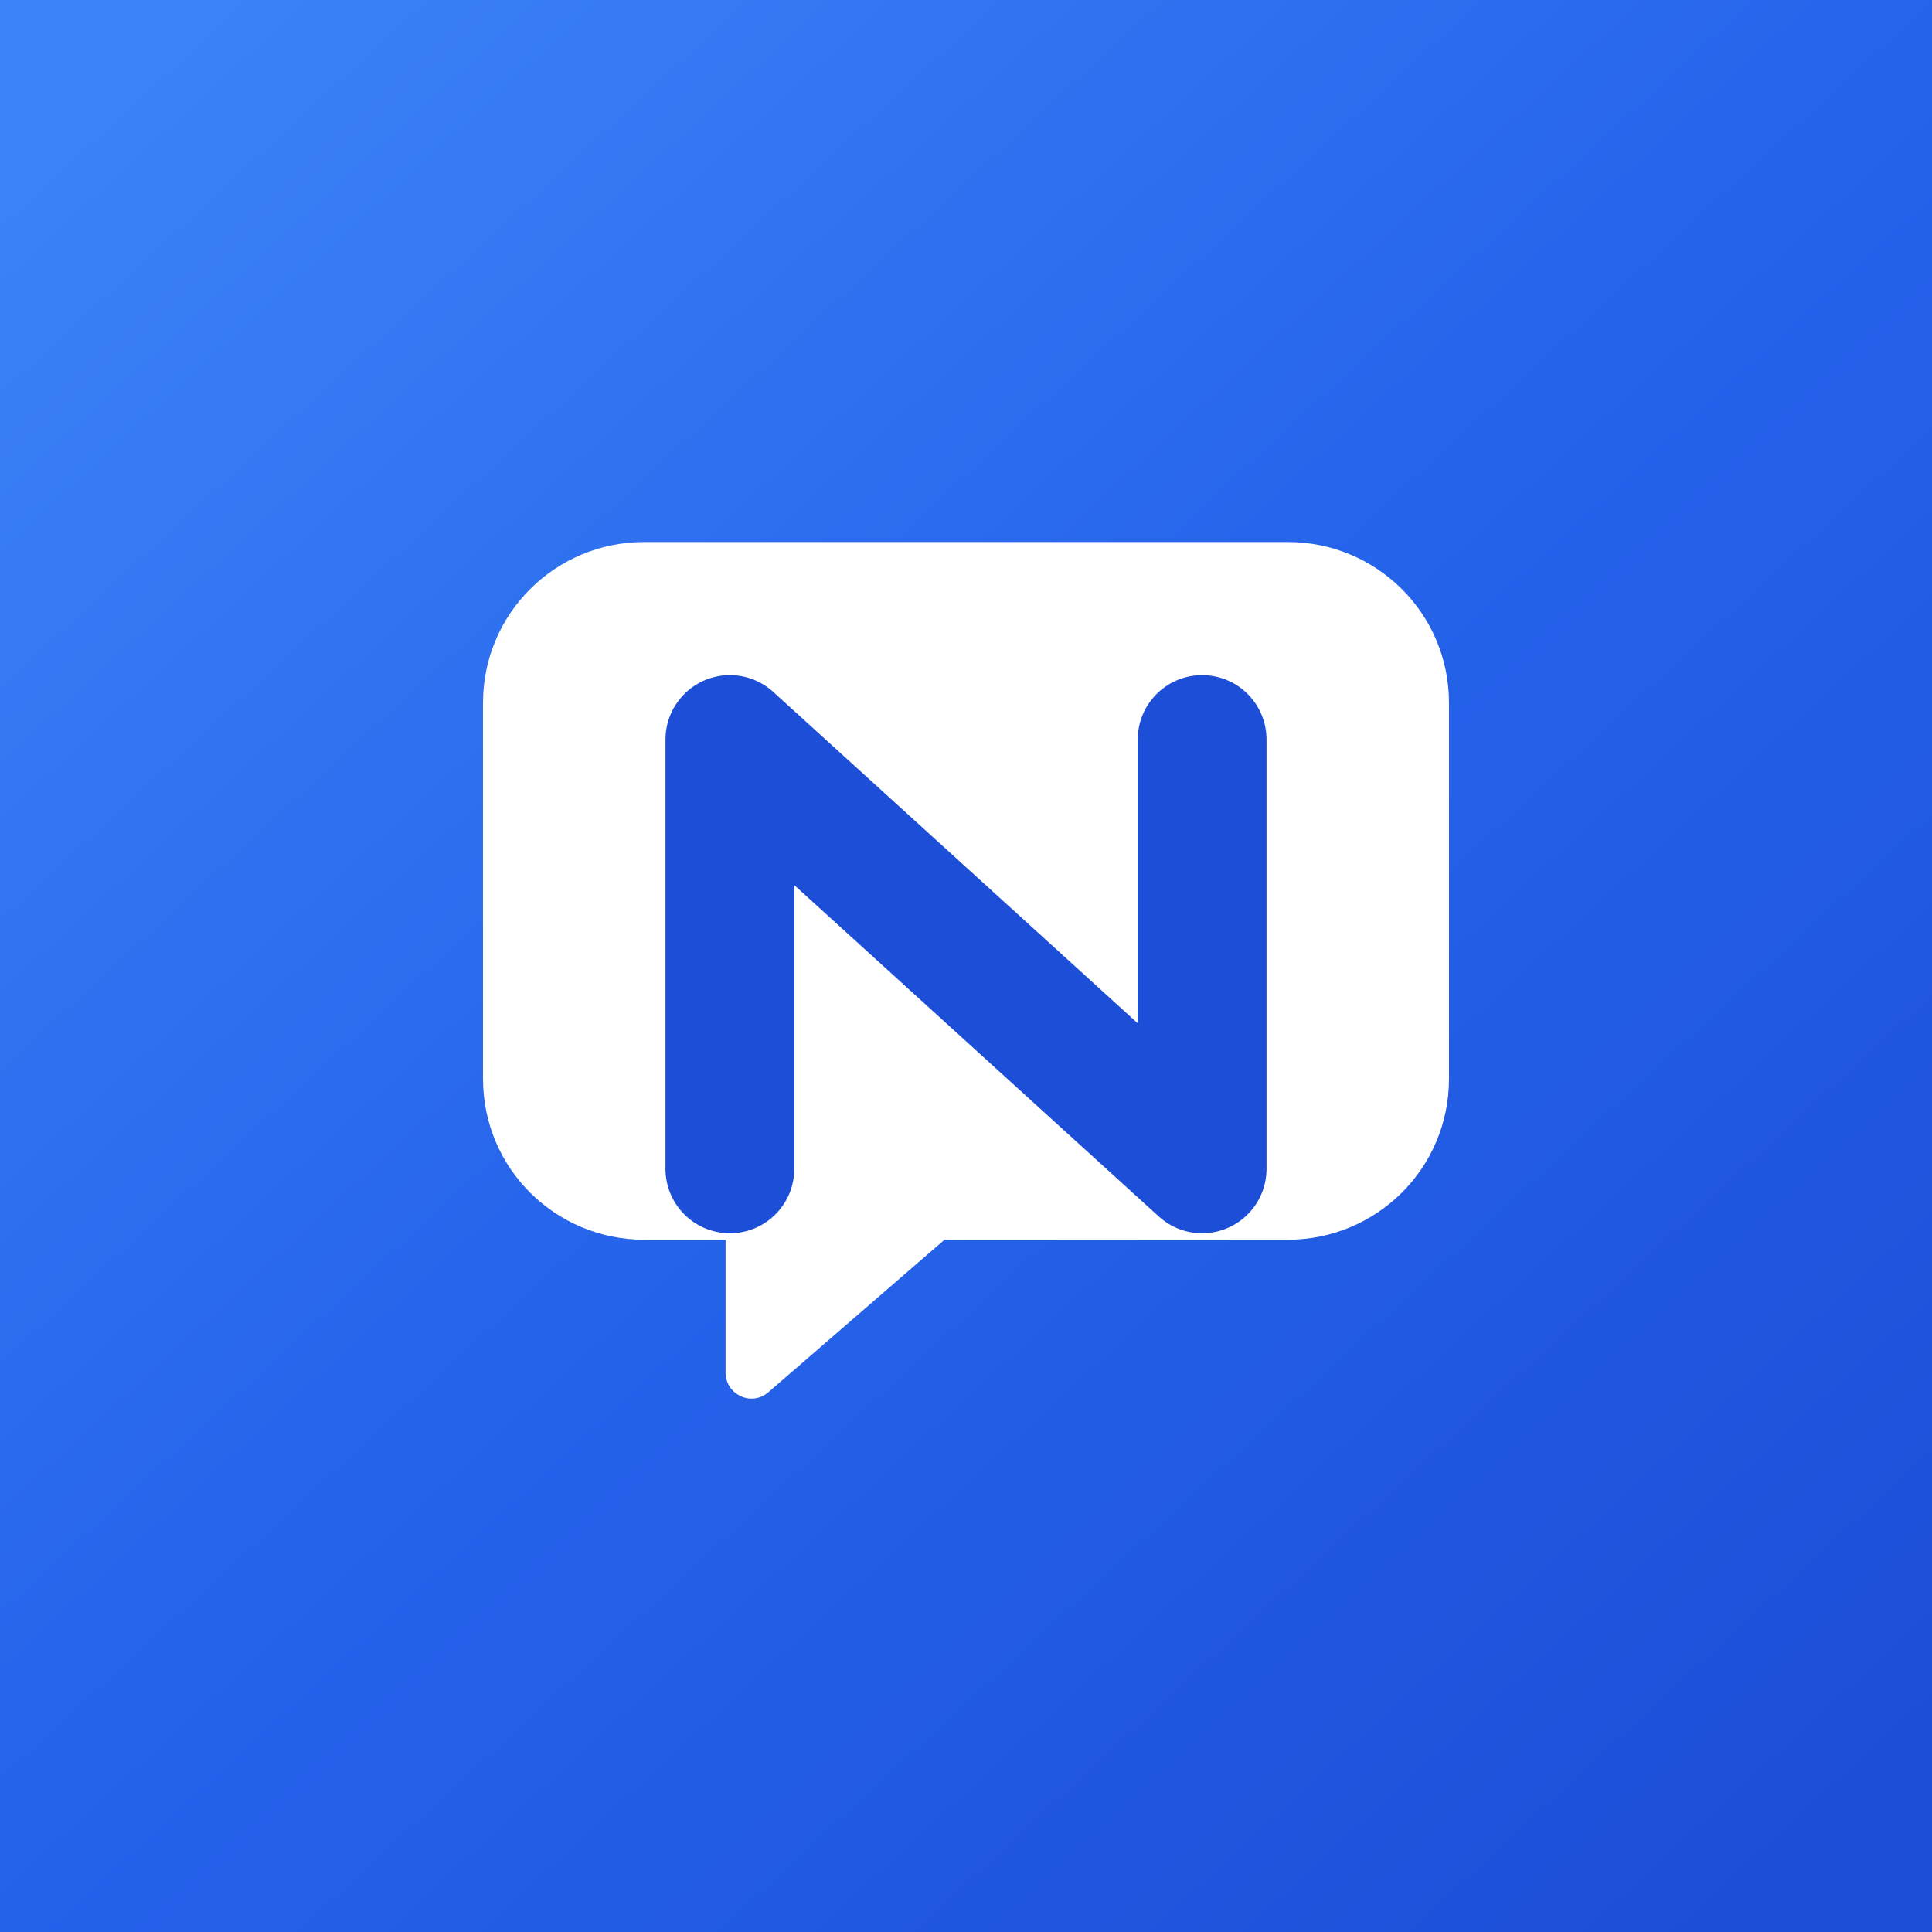
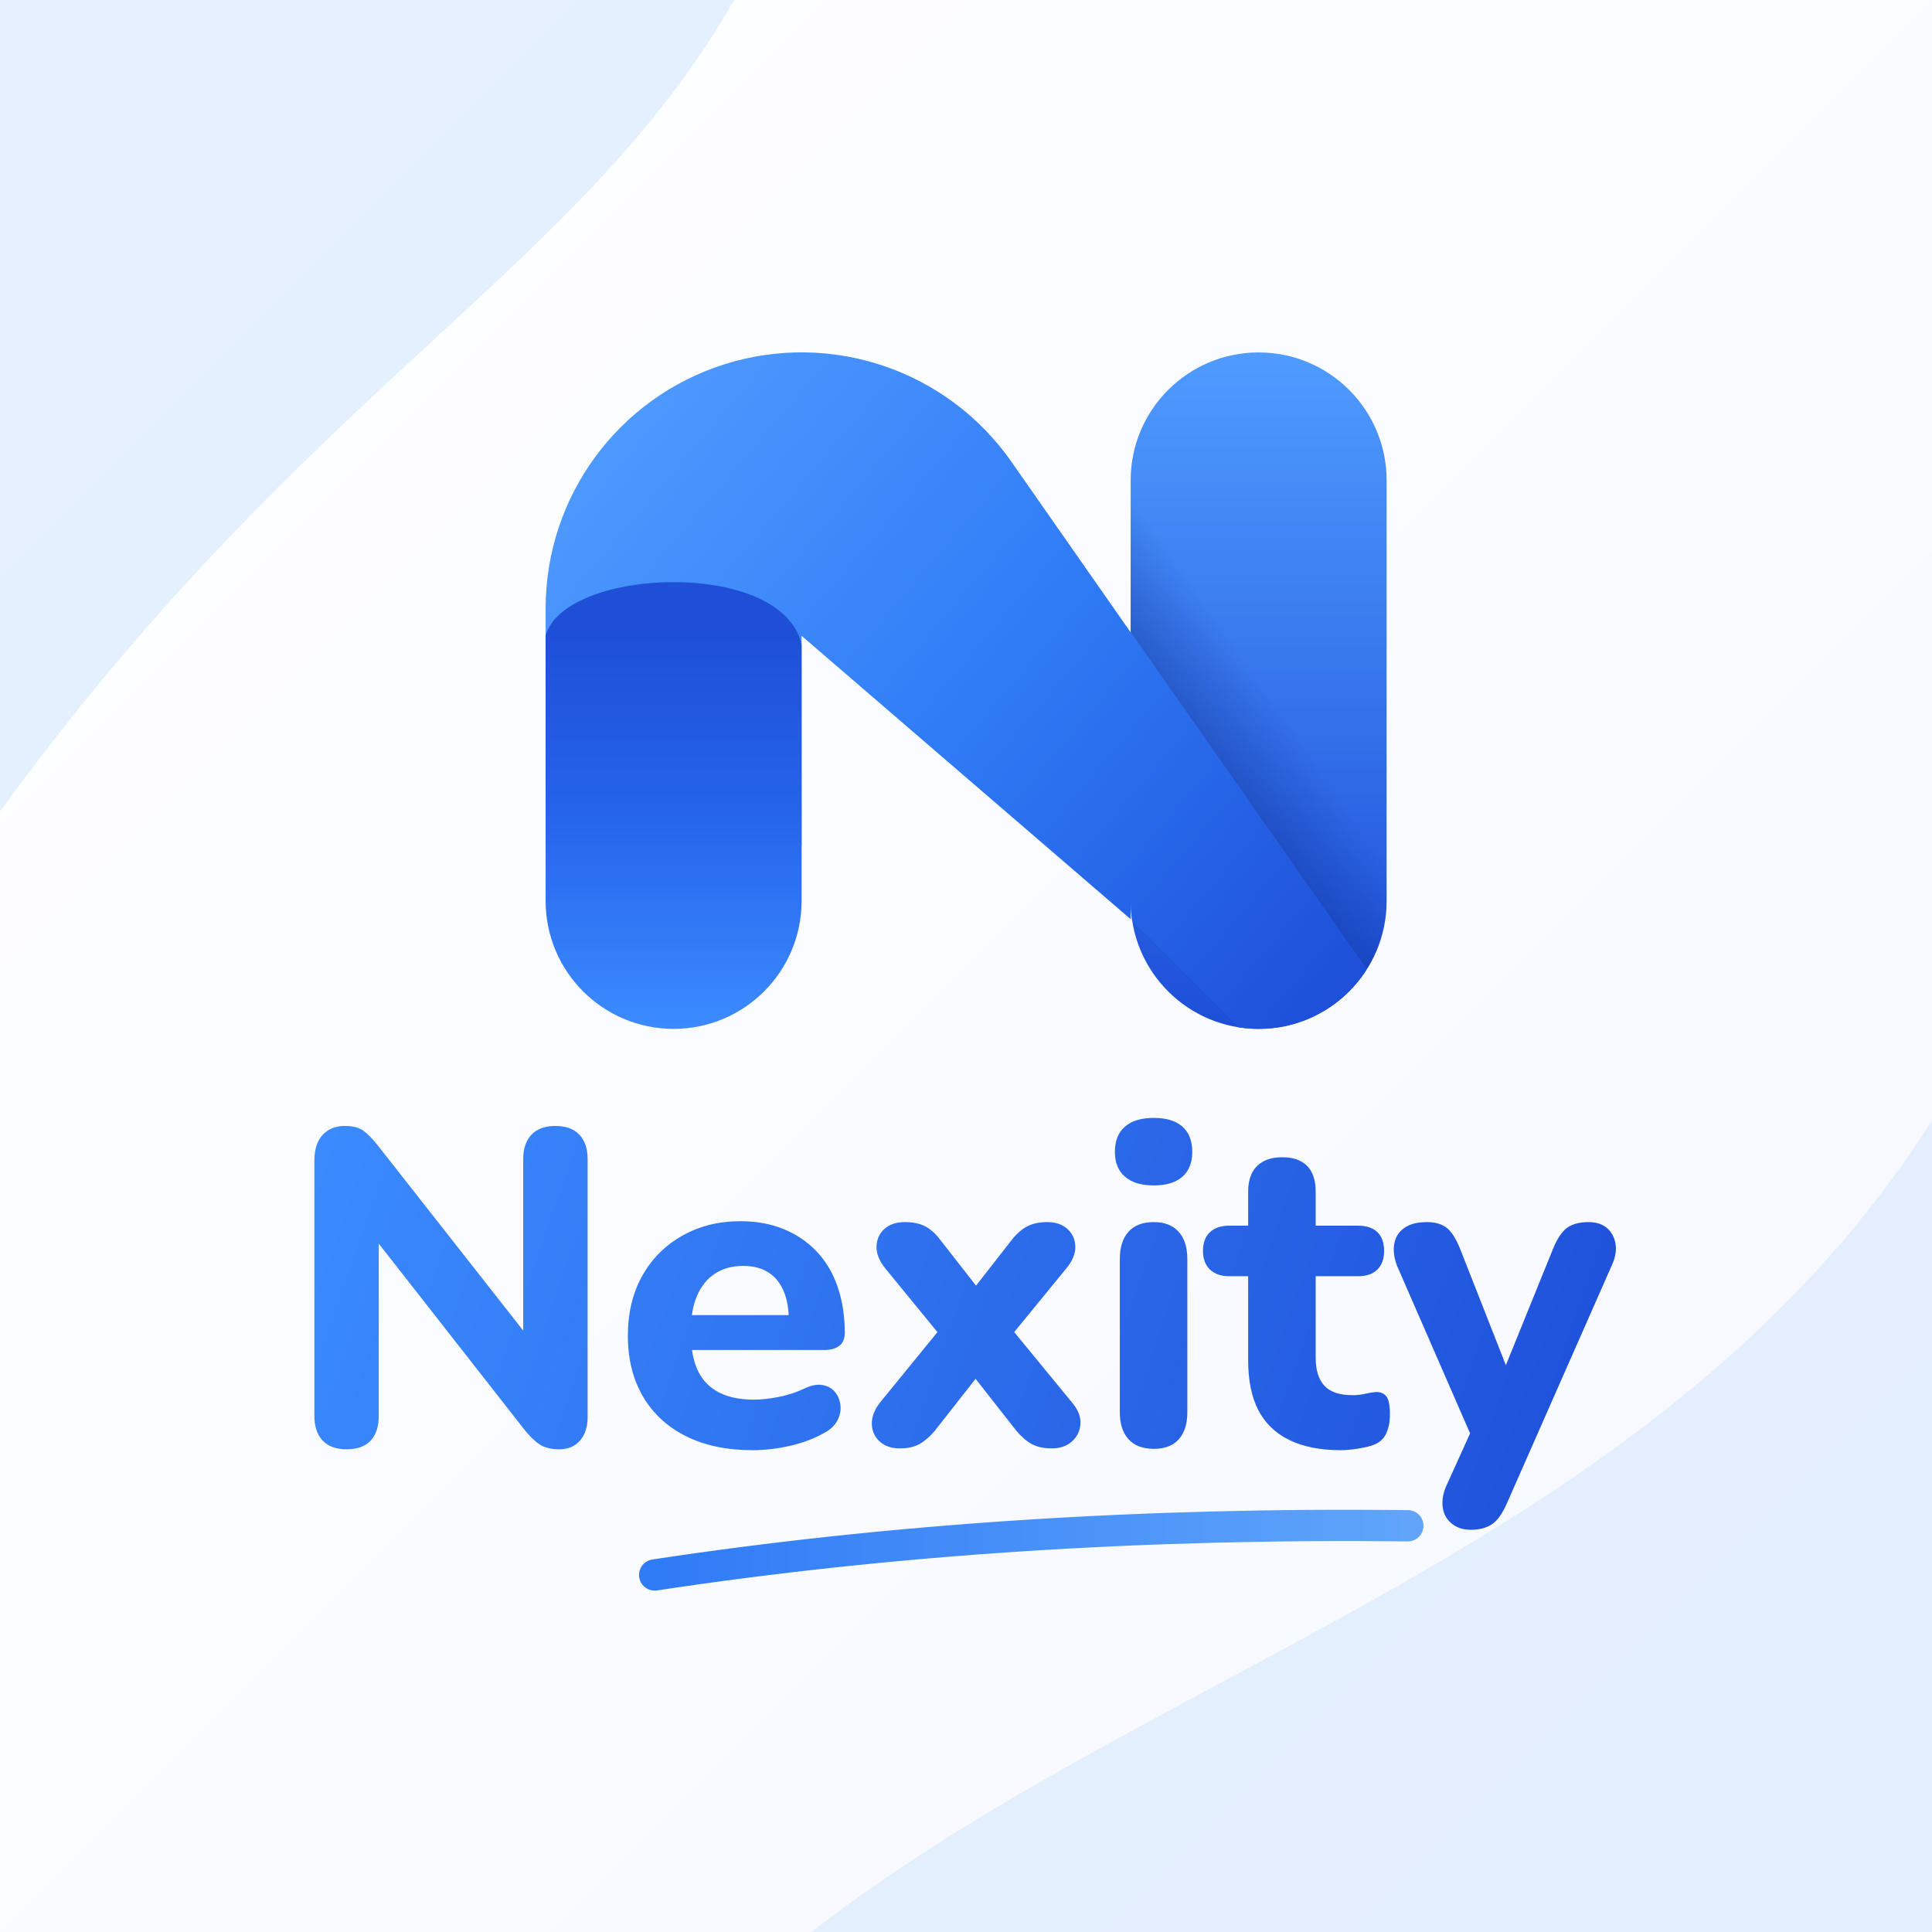
<svg xmlns="http://www.w3.org/2000/svg" viewBox="0 0 1080 1080" fill="none">
  <defs>
-     <linearGradient id="bg" x1="80" y1="40" x2="1000" y2="1040" gradientUnits="userSpaceOnUse">
-       <stop stop-color="#3B82F6" />
-       <stop offset="0.5" stop-color="#2563EB" />
+     <linearGradient id="q-tile" x1="0" y1="0" x2="1080" y2="1080" gradientUnits="userSpaceOnUse">
+       <stop stop-color="#FFFFFF" />
+       <stop offset="1" stop-color="#F5F8FF" />
+     </linearGradient>
+     <clipPath id="q-clip">
+       <rect width="1080" height="1080" rx="0" />
+     </clipPath>
+   </defs>
+   <g clip-path="url(#q-clip)">
+     <rect width="1080" height="1080" fill="url(#q-tile)" />
+     <path d="M0 0 H410.4 C324 151.2 172.8 216 0 453.6 Z" fill="#DBEAFE" opacity="0.7" />
+     <path d="M1080 1080 H453.6 C648 928.8 928.8 864 1080 626.4 Z" fill="#DBEAFE" opacity="0.7" />
+   </g>
+   <defs>
+     <linearGradient id="q-band" x1="16" y1="24" x2="96" y2="92" gradientUnits="userSpaceOnUse">
+       <stop stop-color="#4F9BFF" />
+       <stop offset="0.5" stop-color="#2F7BF6" />
      <stop offset="1" stop-color="#1D4ED8" />
    </linearGradient>
+     <linearGradient id="q-left" x1="24" y1="48" x2="24" y2="92" gradientUnits="userSpaceOnUse">
+       <stop stop-color="#1E4FD6" />
+       <stop offset="0.45" stop-color="#2563EB" />
+       <stop offset="1" stop-color="#3B8BFF" />
+     </linearGradient>
+     <linearGradient id="q-right" x1="88" y1="18" x2="88" y2="92" gradientUnits="userSpaceOnUse">
+       <stop stop-color="#4F9BFF" />
+       <stop offset="1" stop-color="#1D4ED8" />
+     </linearGradient>
+     <linearGradient id="q-shade" x1="88" y1="68.6" x2="95" y2="63.7" gradientUnits="userSpaceOnUse">
+       <stop stop-color="#0B2A8F" stop-opacity="0.35" />
+       <stop offset="1" stop-color="#0B2A8F" stop-opacity="0" />
+     </linearGradient>
+     <clipPath id="q-bclip">
+       <rect x="0" y="0" width="74" height="120" />
+       <path d="M74 32 a14 14 0 0 1 28 0 V78 a14 14 0 0 1 -28 0 Z" />
+     </clipPath>
+     <clipPath id="q-rclip">
+       <path d="M74 32 a14 14 0 0 1 28 0 V78 a14 14 0 0 1 -28 0 Z" />
+     </clipPath>
+     <linearGradient id="q-wm" x1="7.1" y1="-70.5" x2="298.13" y2="30" gradientUnits="userSpaceOnUse">
+       <stop stop-color="#3B8BFF" />
+       <stop offset="1" stop-color="#1D4ED8" />
+     </linearGradient>
+     <linearGradient id="q-sw" x1="0" y1="0" x2="1" y2="0">
+       <stop stop-color="#2F7BF6" />
+       <stop offset="1" stop-color="#60A5FA" />
+     </linearGradient>
  </defs>
-   <rect width="1080" height="1080" fill="url(#bg)" />
-   <g transform="translate(156 183) scale(12)">
-     <path d="M9.5 17.5c0-4.2 3.4-7.5 7.5-7.5h30c4.1 0 7.5 3.3 7.5 7.5V35c0 4.2-3.4 7.5-7.5 7.5H31l-8.2 7.1c-.8.7-2 .1-2-.9v-6.2h-3.8c-4.1 0-7.5-3.3-7.5-7.5V17.5z" fill="#FFFFFF" />
-     <path d="M21 39.2V19.2L43 39.2V19.2" fill="none" stroke="#1D4ED8" stroke-width="6" stroke-linecap="round" stroke-linejoin="round" />
+   <g transform="translate(0 196.99)">
+     <g transform="translate(253.91 -91.96) scale(5.11)" class="nx-mark">
+       <path d="M74 32 a14 14 0 0 1 28 0 V78 a14 14 0 0 1 -28 0 Z" fill="url(#q-right)" />
+       <path d="M10 72 V46 A28 28 0 0 1 60.94 29.94 L112 103 L90 96 L74 80 L38 49 V72 Z" fill="url(#q-band)" clip-path="url(#q-bclip)" />
+       <path d="M74 18 H102 V88.6 L74 48.6 Z" fill="url(#q-shade)" clip-path="url(#q-rclip)" />
+       <path d="M10 49 C12 41.5 36 40.5 38 50 V78 a14 14 0 0 1 -28 0 Z" fill="url(#q-left)" />
+     </g>
+     <g transform="translate(157.98 610.92) scale(2.5)" class="nx-word">
+       <path d="M14.30 0.90L14.30 0.90Q10.80 0.90 8.95-1.05Q7.10-3 7.10-6.60L7.10-6.60L7.10-63.60Q7.10-67.40 8.95-69.40Q10.80-71.40 13.90-71.40L13.90-71.40Q16.60-71.40 18.05-70.35Q19.50-69.30 21.40-66.90L21.40-66.90L56.50-22.20L53.80-22.20L53.80-64Q53.80-67.50 55.65-69.45Q57.50-71.40 61-71.40L61-71.40Q64.50-71.40 66.35-69.45Q68.20-67.50 68.20-64L68.20-64L68.20-6.30Q68.20-3 66.50-1.05Q64.80 0.90 61.90 0.90L61.90 0.90Q59.10 0.90 57.45-0.20Q55.80-1.30 53.90-3.70L53.90-3.70L18.90-48.40L21.50-48.40L21.50-6.60Q21.50-3 19.70-1.05Q17.90 0.90 14.30 0.90Z" fill="url(#q-wm)" />
+       <path d="M105.10 1.10L105.10 1.10Q96.40 1.10 90.15-2.05Q83.90-5.20 80.55-10.95Q77.20-16.70 77.20-24.50L77.20-24.50Q77.20-32.10 80.40-37.85Q83.60-43.60 89.35-46.85Q95.10-50.10 102.40-50.10L102.40-50.10Q107.70-50.10 112-48.35Q116.30-46.60 119.40-43.35Q122.50-40.10 124.10-35.45Q125.70-30.80 125.70-25.10L125.70-25.10Q125.70-23.20 124.50-22.25Q123.30-21.30 121-21.30L121-21.30L89.60-21.30L89.60-29.10L114.80-29.10L113.20-27.70Q113.20-31.80 112-34.55Q110.80-37.30 108.55-38.70Q106.30-40.10 103-40.10L103-40.10Q99.30-40.10 96.70-38.40Q94.10-36.70 92.70-33.50Q91.30-30.30 91.30-25.80L91.30-25.80L91.30-25Q91.30-17.40 94.85-13.80Q98.40-10.20 105.40-10.20L105.40-10.20Q107.80-10.20 110.90-10.80Q114-11.40 116.70-12.70L116.70-12.70Q119-13.80 120.80-13.45Q122.60-13.10 123.60-11.80Q124.60-10.50 124.75-8.80Q124.90-7.10 124-5.45Q123.10-3.80 121-2.70L121-2.70Q117.60-0.80 113.35 0.15Q109.10 1.10 105.10 1.10Z" fill="url(#q-wm)" />
+       <path d="M138 0.70L138 0.70Q135.20 0.70 133.50-0.85Q131.80-2.40 131.75-4.80Q131.70-7.20 133.70-9.70L133.70-9.70L149.20-28.70L149.20-21.90L134.80-39.50Q132.70-42.10 132.80-44.50Q132.90-46.90 134.60-48.40Q136.30-49.90 139.10-49.90L139.10-49.90Q141.80-49.90 143.60-49Q145.40-48.10 147-46L147-46L157.70-32.30L152.40-32.30L163.10-46Q164.80-48.10 166.60-49Q168.40-49.90 171-49.90L171-49.90Q173.80-49.90 175.50-48.35Q177.20-46.80 177.25-44.40Q177.30-42 175.20-39.50L175.20-39.50L160.80-21.90L160.80-28.70L176.40-9.70Q178.50-7.30 178.40-4.90Q178.30-2.50 176.55-0.90Q174.80 0.70 172 0.70L172 0.70Q169.30 0.70 167.55-0.25Q165.80-1.20 164.10-3.20L164.10-3.20L152.40-18.10L157.50-18.10L145.80-3.20Q144.20-1.30 142.45-0.30Q140.70 0.70 138 0.70Z" fill="url(#q-wm)" />
+       <path d="M194.80 0.80L194.80 0.80Q191.10 0.80 189.15-1.35Q187.20-3.50 187.20-7.40L187.20-7.40L187.20-41.60Q187.20-45.60 189.15-47.75Q191.10-49.90 194.80-49.90L194.80-49.90Q198.40-49.90 200.35-47.75Q202.30-45.60 202.30-41.60L202.30-41.60L202.30-7.40Q202.30-3.50 200.40-1.35Q198.50 0.80 194.80 0.80ZM194.80-58.10L194.80-58.10Q190.60-58.10 188.35-60.05Q186.10-62 186.10-65.60L186.10-65.60Q186.10-69.30 188.35-71.25Q190.60-73.20 194.80-73.20L194.80-73.20Q199-73.20 201.20-71.25Q203.40-69.30 203.40-65.60L203.40-65.60Q203.40-62 201.20-60.05Q199-58.10 194.80-58.10Z" fill="url(#q-wm)" />
+       <path d="M236.60 1.10L236.60 1.10Q229.70 1.10 225.05-1.20Q220.40-3.50 218.15-7.90Q215.90-12.30 215.90-19L215.90-19L215.90-37.80L211.70-37.80Q208.90-37.80 207.35-39.30Q205.80-40.80 205.80-43.40L205.80-43.40Q205.80-46.20 207.35-47.65Q208.90-49.10 211.70-49.10L211.70-49.10L215.90-49.10L215.90-56.70Q215.90-60.50 217.90-62.45Q219.90-64.40 223.50-64.40L223.50-64.40Q227.20-64.40 229.10-62.45Q231.00-60.50 231.00-56.70L231.00-56.70L231.00-49.10L240.50-49.10Q243.30-49.10 244.80-47.65Q246.30-46.20 246.30-43.40L246.30-43.40Q246.30-40.80 244.80-39.30Q243.30-37.80 240.50-37.80L240.50-37.80L231.00-37.80L231.00-19.60Q231.00-15.40 232.95-13.30Q234.90-11.20 239.20-11.20L239.20-11.20Q240.70-11.20 242.00-11.50Q243.30-11.80 244.40-11.90L244.40-11.90Q245.80-12 246.70-11.05Q247.60-10.10 247.60-6.90L247.60-6.90Q247.60-4.50 246.80-2.70Q246.00-0.90 244.00-0.10L244.00-0.10Q242.70 0.40 240.45 0.75Q238.20 1.10 236.60 1.10Z" fill="url(#q-wm)" />
+       <path d="M265.70 18.90L265.70 18.90Q263.10 18.90 261.40 17.50Q259.70 16.10 259.40 13.85Q259.10 11.60 260.20 9.10L260.20 9.10L266.90-5.70L266.90 0.50L249.20-40.10Q248.20-42.70 248.55-44.95Q248.90-47.20 250.75-48.55Q252.60-49.90 255.90-49.90L255.90-49.90Q258.60-49.90 260.25-48.65Q261.90-47.40 263.30-43.90L263.30-43.90L275.10-13.90L271.90-13.90L284.10-44Q285.50-47.40 287.25-48.65Q289-49.90 292-49.90L292-49.90Q294.60-49.90 296.15-48.55Q297.70-47.20 298.05-45Q298.40-42.80 297.20-40.20L297.20-40.20L273.70 13.10Q272.20 16.50 270.35 17.70Q268.50 18.90 265.70 18.90Z" fill="url(#q-wm)" />
+       <path d="M83.2 29 Q162.4 17 251.6 18" stroke="url(#q-sw)" stroke-width="7" stroke-linecap="round" fill="none" class="nx-swoosh" />
+     </g>
  </g>
</svg>
